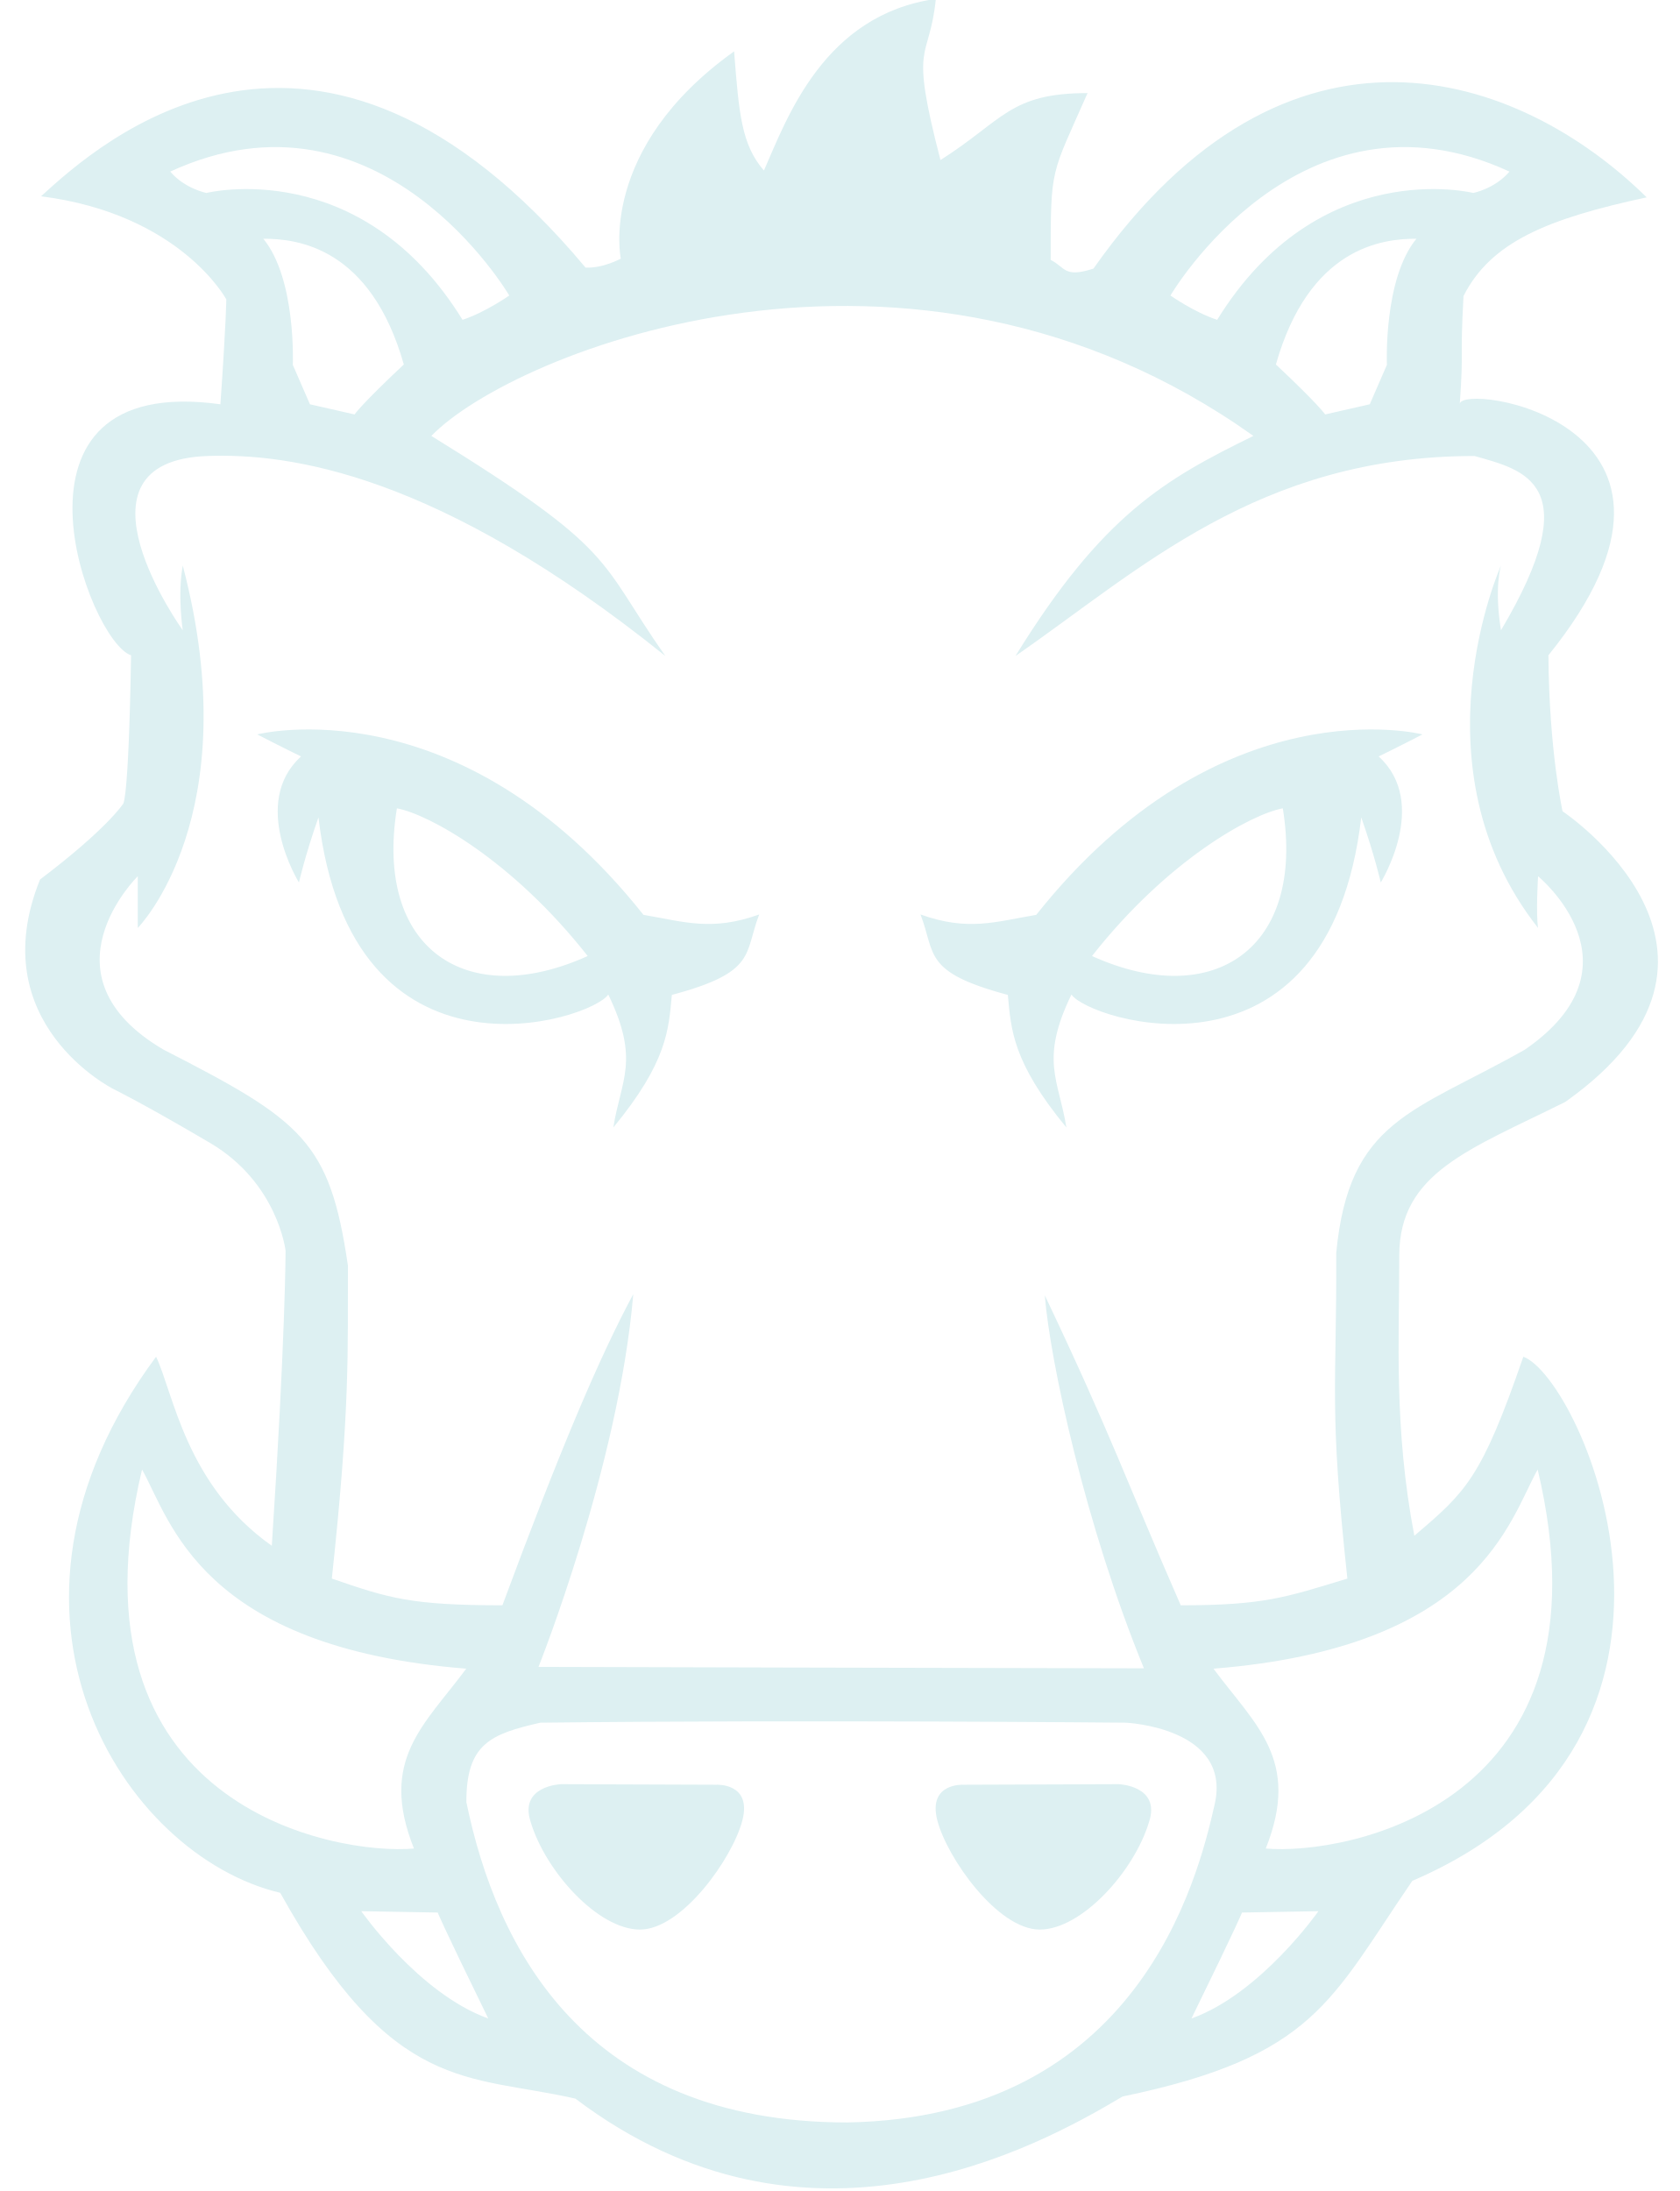
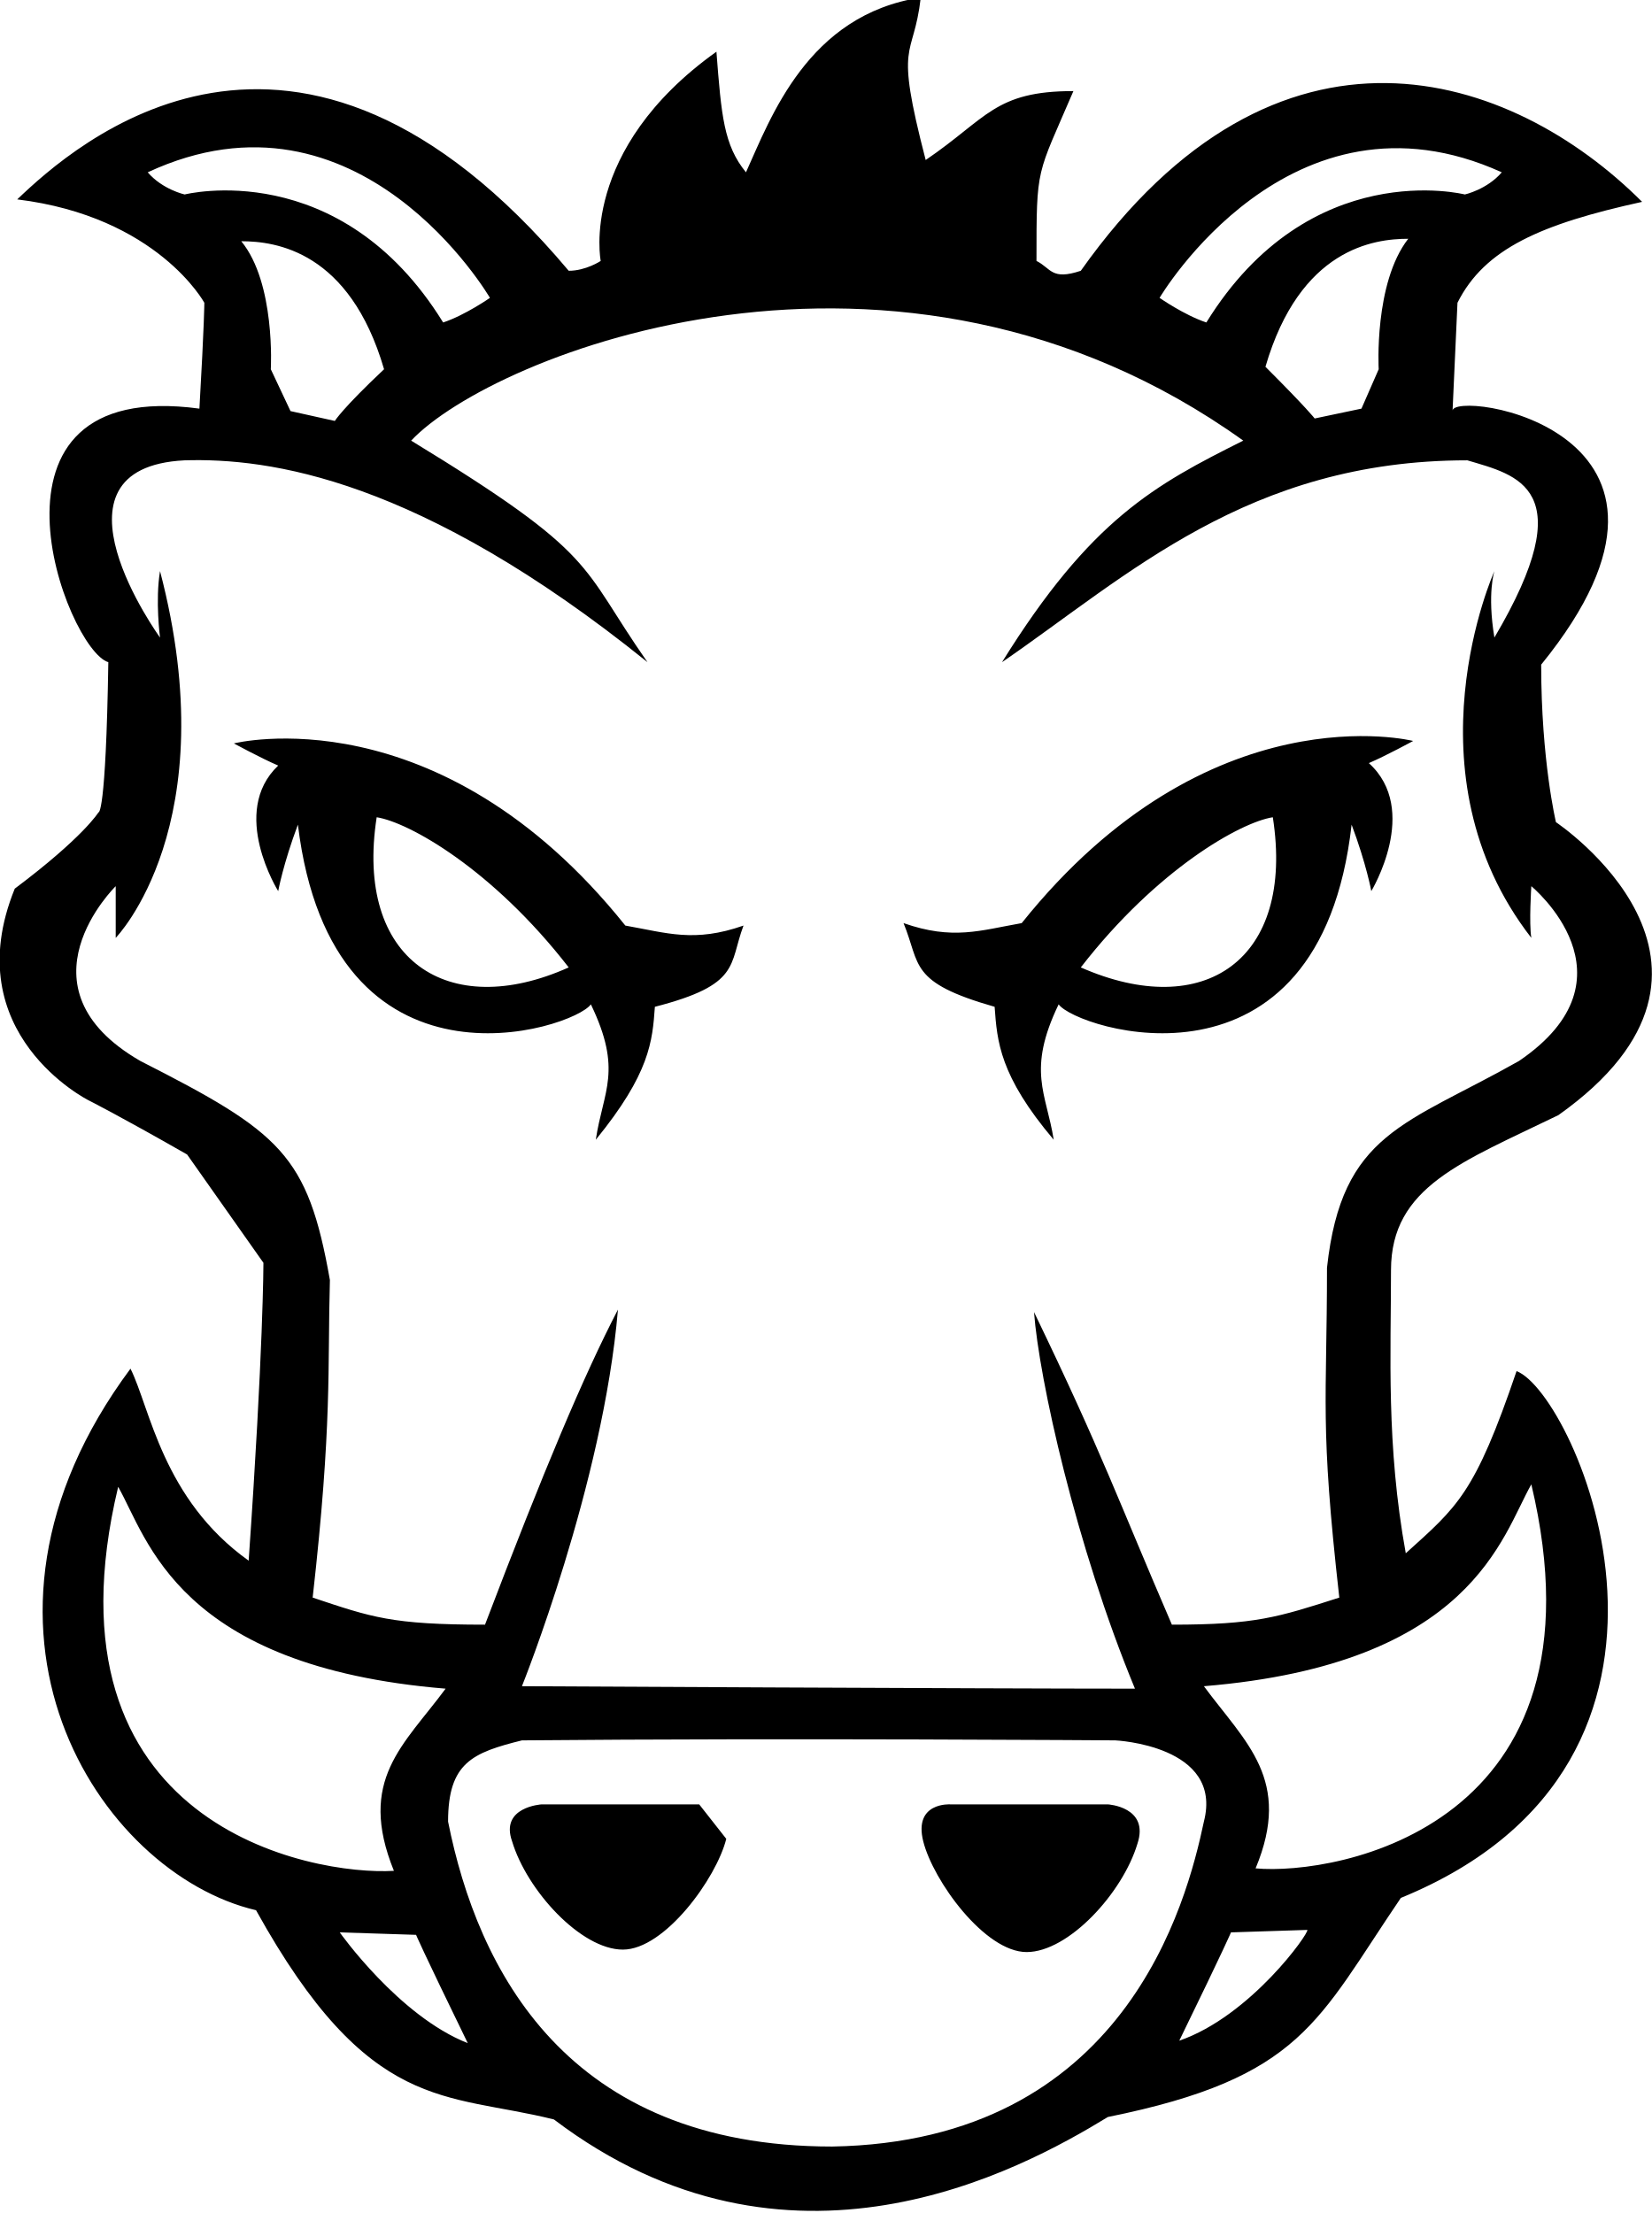
- <svg xmlns="http://www.w3.org/2000/svg" width="69px" height="90px" viewBox="0 0 69 90" version="1.1">
-   <defs />
-   <g id="Page-1" stroke="none" stroke-width="1" fill="none" fill-rule="evenodd">
-     <path d="M6.412,55.73 C7.132,57.247 7.631,60.998 11.165,63.496 C11.731,54.866 11.731,51.374 11.731,51.374 C11.731,51.374 11.414,48.589 8.627,46.947 C5.84,45.306 4.655,44.732 4.655,44.732 C4.655,44.732 -0.743,42.025 1.645,36.128 C4.398,34.044 5.045,33.035 5.045,33.035 C5.045,33.035 5.281,33.153 5.384,26.917 C3.65,26.362 -0.519,15.278 9.054,16.607 C9.296,13.131 9.296,12.297 9.296,12.297 C9.296,12.297 7.417,8.792 1.686,8.063 C4.042,5.911 12.991,-2.223 24.054,10.992 C24.774,11.026 25.502,10.624 25.502,10.624 C25.502,10.624 24.541,6.123 30.156,2.11 C30.357,4.7 30.463,5.946 31.381,7.005 C32.33,4.849 33.838,0.608 38.444,-0.046 C38.168,2.621 37.326,1.546 38.633,6.575 C41.212,4.939 41.476,3.824 44.675,3.824 C43.167,7.254 43.16,6.798 43.16,10.677 C43.763,10.972 43.698,11.432 44.918,11.033 C52.895,-0.316 62.391,2.936 67.643,8.107 C63.569,8.983 61.244,9.936 60.119,12.16 C59.965,14.973 60.134,14.201 59.965,16.607 C59.906,15.677 71.358,17.313 63.607,26.917 C63.635,30.858 64.188,33.325 64.188,33.325 C64.188,33.325 72.926,39.151 64.301,45.263 C60.383,47.216 57.48,48.16 57.48,51.577 C57.48,54.994 57.251,58.643 58.099,63.085 C60.22,61.278 60.851,60.737 62.576,55.73 C64.999,56.624 71.563,71.452 58.017,77.259 C54.649,82.172 54.008,84.477 46.112,86.119 C42.524,88.262 33.104,93.371 23.637,86.206 C19.228,85.197 16.134,86.063 11.511,77.751 C5.077,76.231 -1.392,66.265 6.412,55.73 Z M7.508,25.89 C7.508,25.89 2.514,18.948 8.519,18.731 C11.877,18.61 17.986,19.428 27.33,26.945 C24.526,22.948 25.443,22.674 17.719,17.906 C21.067,14.45 37.371,7.854 51.488,17.906 C47.874,19.68 45.303,21.123 41.715,26.945 C46.784,23.444 51.687,18.731 60.57,18.731 C62.581,19.305 65.255,19.831 61.658,25.89 C61.371,24.119 61.658,23.23 61.658,23.23 C61.658,23.23 57.957,31.478 63.182,38.118 C63.086,37.495 63.182,35.994 63.182,35.994 C63.182,35.994 67.659,39.66 62.642,43.115 C58.071,45.703 55.412,45.979 54.89,51.471 C54.916,57.019 54.582,57.755 55.348,64.844 C52.814,65.615 51.926,65.941 48.503,65.941 C46.265,60.827 45.678,59.014 42.918,53.207 C43.135,55.914 44.587,62.668 46.991,68.53 C40.912,68.522 22.121,68.471 22.121,68.471 C22.121,68.471 25.413,60.233 26.014,53.16 C24.586,55.819 22.981,59.623 20.638,65.941 C16.882,65.939 15.994,65.656 13.631,64.844 C14.391,57.78 14.278,55.506 14.292,51.987 C13.545,46.871 12.411,46.032 6.715,43.115 C1.516,40.06 5.659,35.994 5.659,35.994 L5.659,38.118 C5.659,38.118 10.207,33.522 7.508,23.23 C7.283,24.447 7.508,25.89 7.508,25.89 Z M10.565,30.167 C10.565,30.167 18.855,28.035 26.432,37.579 C28.113,37.863 29.227,38.264 31.187,37.564 C30.56,39.192 31.1,39.932 27.599,40.868 C27.468,42.292 27.407,43.63 25.195,46.313 C25.5,44.37 26.302,43.557 24.986,40.852 C24.307,41.899 14.432,45.101 13.082,33.574 C12.524,35.164 12.28,36.249 12.28,36.249 C12.28,36.249 10.26,32.992 12.367,31.072 C11.679,30.742 10.565,30.167 10.565,30.167 Z M16.304,33.204 C17.592,33.44 21.024,35.305 24.142,39.271 C19.151,41.529 15.372,38.964 16.304,33.204 Z M58.435,30.167 C58.435,30.167 50.145,28.035 42.568,37.579 C40.887,37.863 39.773,38.264 37.813,37.564 C38.44,39.192 37.9,39.932 41.401,40.868 C41.532,42.292 41.593,43.63 43.805,46.313 C43.5,44.37 42.698,43.557 44.014,40.852 C44.693,41.899 54.568,45.101 55.918,33.574 C56.476,35.164 56.72,36.249 56.72,36.249 C56.72,36.249 58.74,32.992 56.633,31.072 C57.321,30.742 58.435,30.167 58.435,30.167 Z M52.696,33.204 C51.408,33.44 47.976,35.305 44.858,39.271 C49.849,41.529 53.628,38.964 52.696,33.204 Z M23.042,73.289 L29.425,73.312 C29.425,73.312 30.897,73.226 30.496,74.776 C30.096,76.326 28.015,79.261 26.29,79.261 C24.566,79.261 22.406,76.869 21.796,74.831 C21.318,73.352 23.042,73.289 23.042,73.289 Z M45.958,73.289 L39.575,73.312 C39.575,73.312 38.103,73.226 38.504,74.776 C38.904,76.326 40.985,79.261 42.71,79.261 C44.434,79.261 46.594,76.869 47.204,74.831 C47.682,73.352 45.958,73.289 45.958,73.289 Z M22.197,70.763 C32.996,70.637 46.25,70.763 46.25,70.763 C46.25,70.763 50.605,70.96 49.899,74.107 C49.194,77.254 46.729,86.98 34.798,87.184 C24,87.184 20.386,79.993 19.158,74.028 C19.149,71.629 20.159,71.227 22.197,70.763 Z M14.841,78.506 C14.841,78.506 17.209,81.892 20.057,82.914 C18.148,79.012 17.98,78.562 17.98,78.562 L14.841,78.506 Z M54.159,78.506 C54.159,78.506 51.791,81.892 48.943,82.914 C50.852,79.012 51.02,78.562 51.02,78.562 L54.159,78.506 Z M6.994,7.048 C7.583,7.749 8.479,7.926 8.479,7.926 C8.479,7.926 14.811,6.344 19,13.137 C19.946,12.827 20.92,12.138 20.92,12.138 C20.92,12.138 15.612,3.077 6.994,7.048 Z M62.006,7.048 C61.417,7.749 60.521,7.926 60.521,7.926 C60.521,7.926 54.189,6.344 50,13.137 C49.054,12.827 48.08,12.138 48.08,12.138 C48.08,12.138 53.388,3.077 62.006,7.048 Z M10.816,9.807 C12.233,9.802 15.227,10.172 16.588,14.972 C14.844,16.607 14.564,17.024 14.564,17.024 L12.732,16.607 L12.028,14.987 C12.028,14.987 12.176,11.459 10.816,9.807 Z M58.184,9.807 C56.767,9.802 53.773,10.172 52.412,14.972 C54.156,16.607 54.436,17.024 54.436,17.024 L56.268,16.607 L56.972,14.987 C56.972,14.987 56.824,11.459 58.184,9.807 Z M5.835,60.363 C7.007,62.453 8.215,67.667 19.152,68.545 C17.429,70.869 15.55,72.288 17.005,75.933 C13.746,76.219 2.545,74.192 5.835,60.363 Z M63.165,60.363 C61.993,62.453 60.785,67.667 49.848,68.545 C51.571,70.869 53.45,72.288 51.995,75.933 C55.254,76.219 66.455,74.192 63.165,60.363 Z" id="Path-14" fill="#DDF0F2" />
-   </g>
+ <svg xmlns="http://www.w3.org/2000/svg" viewBox="1 0 67.1 89.9">
+   <path d="M41.4 40.9c.1 1.4.2 2.8 2.4 5.4-.3-1.9-1.1-2.8.2-5.5.7 1 10.6 4.2 11.9-7.3.6 1.6.8 2.7.8 2.7s2-3.3-.1-5.2c.7-.3 1.8-.9 1.8-.9s-8.3-2.1-15.9 7.4c-1.7.3-2.8.7-4.8 0 .7 1.7.2 2.4 3.7 3.4zm11.3-7.7c.9 5.8-2.8 8.3-7.8 6.1 3.1-4 6.5-5.9 7.8-6.1zM12.3 36.2s.2-1.1.8-2.7c1.4 11.5 11.2 8.3 11.9 7.3 1.3 2.7.5 3.5.2 5.5 2.2-2.7 2.3-4 2.4-5.4 3.5-.9 3-1.7 3.6-3.3-2 .7-3.1.3-4.8 0-7.6-9.5-15.9-7.4-15.9-7.4s1.1.6 1.8.9c-2 1.9 0 5.1 0 5.1zm4-3c1.3.2 4.7 2.1 7.8 6.1-4.9 2.2-8.7-.3-7.8-6.1zM62.6 55.7c-1.7 5-2.4 5.5-4.5 7.4-.8-4.4-.6-8.1-.6-11.5s2.9-4.4 6.8-6.3c8.6-6.1-.1-11.9-.1-11.9s-.6-2.5-.6-6.4c7.8-9.6-3.7-11.2-3.6-10.3l.2-4.4c1.1-2.2 3.4-3.2 7.5-4.1-5.3-5.3-14.8-8.5-22.8 2.8-1.2.4-1.2-.1-1.8-.4 0-3.9 0-3.4 1.5-6.9-3.2 0-3.5 1.1-6 2.8-1.3-5-.5-4-.2-6.6-4.6.7-6.1 4.9-7.1 7.1-.9-1.1-1-2.3-1.2-4.9-5.6 4-4.7 8.5-4.7 8.5s-.6.4-1.3.4c-11.1-13.2-20.1-5.1-22.4-2.9 5.7.7 7.6 4.2 7.6 4.2s0 .8-.2 4.3c-9.6-1.3-5.4 9.8-3.7 10.3-.1 6.3-.4 6.1-.4 6.1s-.6 1-3.4 3.1c-2.4 5.9 3 8.6 3 8.6s1.2.6 4 2.2l3.1 4.4s0 3.5-.6 12.1c-3.5-2.5-4-6.2-4.8-7.8-7.8 10.5-1.3 20.5 5.1 22 4.6 8.3 7.7 7.4 12.1 8.5 9.5 7.2 18.9 2.1 22.5-.1 7.9-1.6 8.5-3.9 11.9-8.9 13.7-5.6 7.1-20.5 4.7-21.4zm-.6-48.7c-.6.7-1.5.9-1.5.9s-6.3-1.6-10.5 5.2c-.9-.3-1.9-1-1.9-1s5.3-9 13.9-5.1zm-5 8l-.7 1.6-1.9.4s-.3-.4-2-2.1c1.4-4.8 4.4-5.2 5.8-5.2-1.4 1.8-1.2 5.3-1.2 5.3zm-48.5-7.1s-.9-.2-1.5-.9c8.6-4 13.9 5.1 13.9 5.1s-1 .7-1.9 1c-4.2-6.8-10.5-5.2-10.5-5.2zm2.3 1.9c1.4 0 4.4.4 5.8 5.2-1.7 1.6-2 2.1-2 2.1l-1.8-.4-.8-1.7s.2-3.5-1.2-5.2zm-4.1 33.3c-5.2-3-1-7.1-1-7.1v2.1s4.5-4.6 1.8-14.9c-.2 1.2 0 2.7 0 2.7s-5-6.9 1-7.2c3.4-.1 9.5.7 18.8 8.2-2.8-4-1.9-4.3-9.6-9 3.3-3.5 19.7-10.1 33.8 0-3.6 1.8-6.2 3.2-9.8 9 5.1-3.5 10-8.2 18.9-8.2 2 .6 4.7 1.1 1.1 7.2-.3-1.8 0-2.7 0-2.7s-3.7 8.2 1.5 14.9c-.1-.6 0-2.1 0-2.1s4.5 3.7-.5 7.1c-4.6 2.6-7.2 2.9-7.8 8.4 0 5.5-.3 6.3.5 13.4-2.5.8-3.4 1.1-6.8 1.1-2.2-5.1-2.8-6.9-5.6-12.7.2 2.7 1.7 9.5 4.1 15.3-6.1 0-24.9-.1-24.9-.1s3.3-8.2 3.9-15.3c-1.4 2.7-3 6.5-5.4 12.8-3.8 0-4.6-.3-7-1.1.8-7.1.6-9.3.7-12.9-.9-5.1-2-6-7.7-8.9zm-.9 17.3c1.2 2.1 2.4 7.3 13.3 8.2-1.7 2.3-3.6 3.7-2.1 7.4-3.3.2-14.5-1.8-11.2-15.6zm9 18.1l3.1.1s.2.5 2.1 4.4c-2.8-1.1-5.2-4.5-5.2-4.5zm20 8.7c-10.8 0-14.4-7.2-15.6-13.2 0-2.4 1-2.8 3-3.3 10.8-.1 24.1 0 24.1 0s4.4.2 3.6 3.3c-.7 3.3-3.2 13-15.1 13.2zm14.1-4.3c1.9-3.9 2.1-4.4 2.1-4.4l3.1-.1c.1.1-2.3 3.5-5.2 4.5zm3.1-7c1.5-3.6-.4-5.1-2.1-7.4 10.9-.9 12.1-6.1 13.3-8.2 3.3 13.9-7.9 15.9-11.2 15.6zM29.4 73.3h-6.4s-1.7.1-1.2 1.5c.6 2 2.8 4.4 4.5 4.4s3.8-2.9 4.2-4.5l-1.1-1.4zM46 73.3h-6.4s-1.5-.1-1.1 1.5 2.5 4.5 4.2 4.5 3.9-2.4 4.5-4.4c.5-1.5-1.2-1.6-1.2-1.6z" />
</svg>
